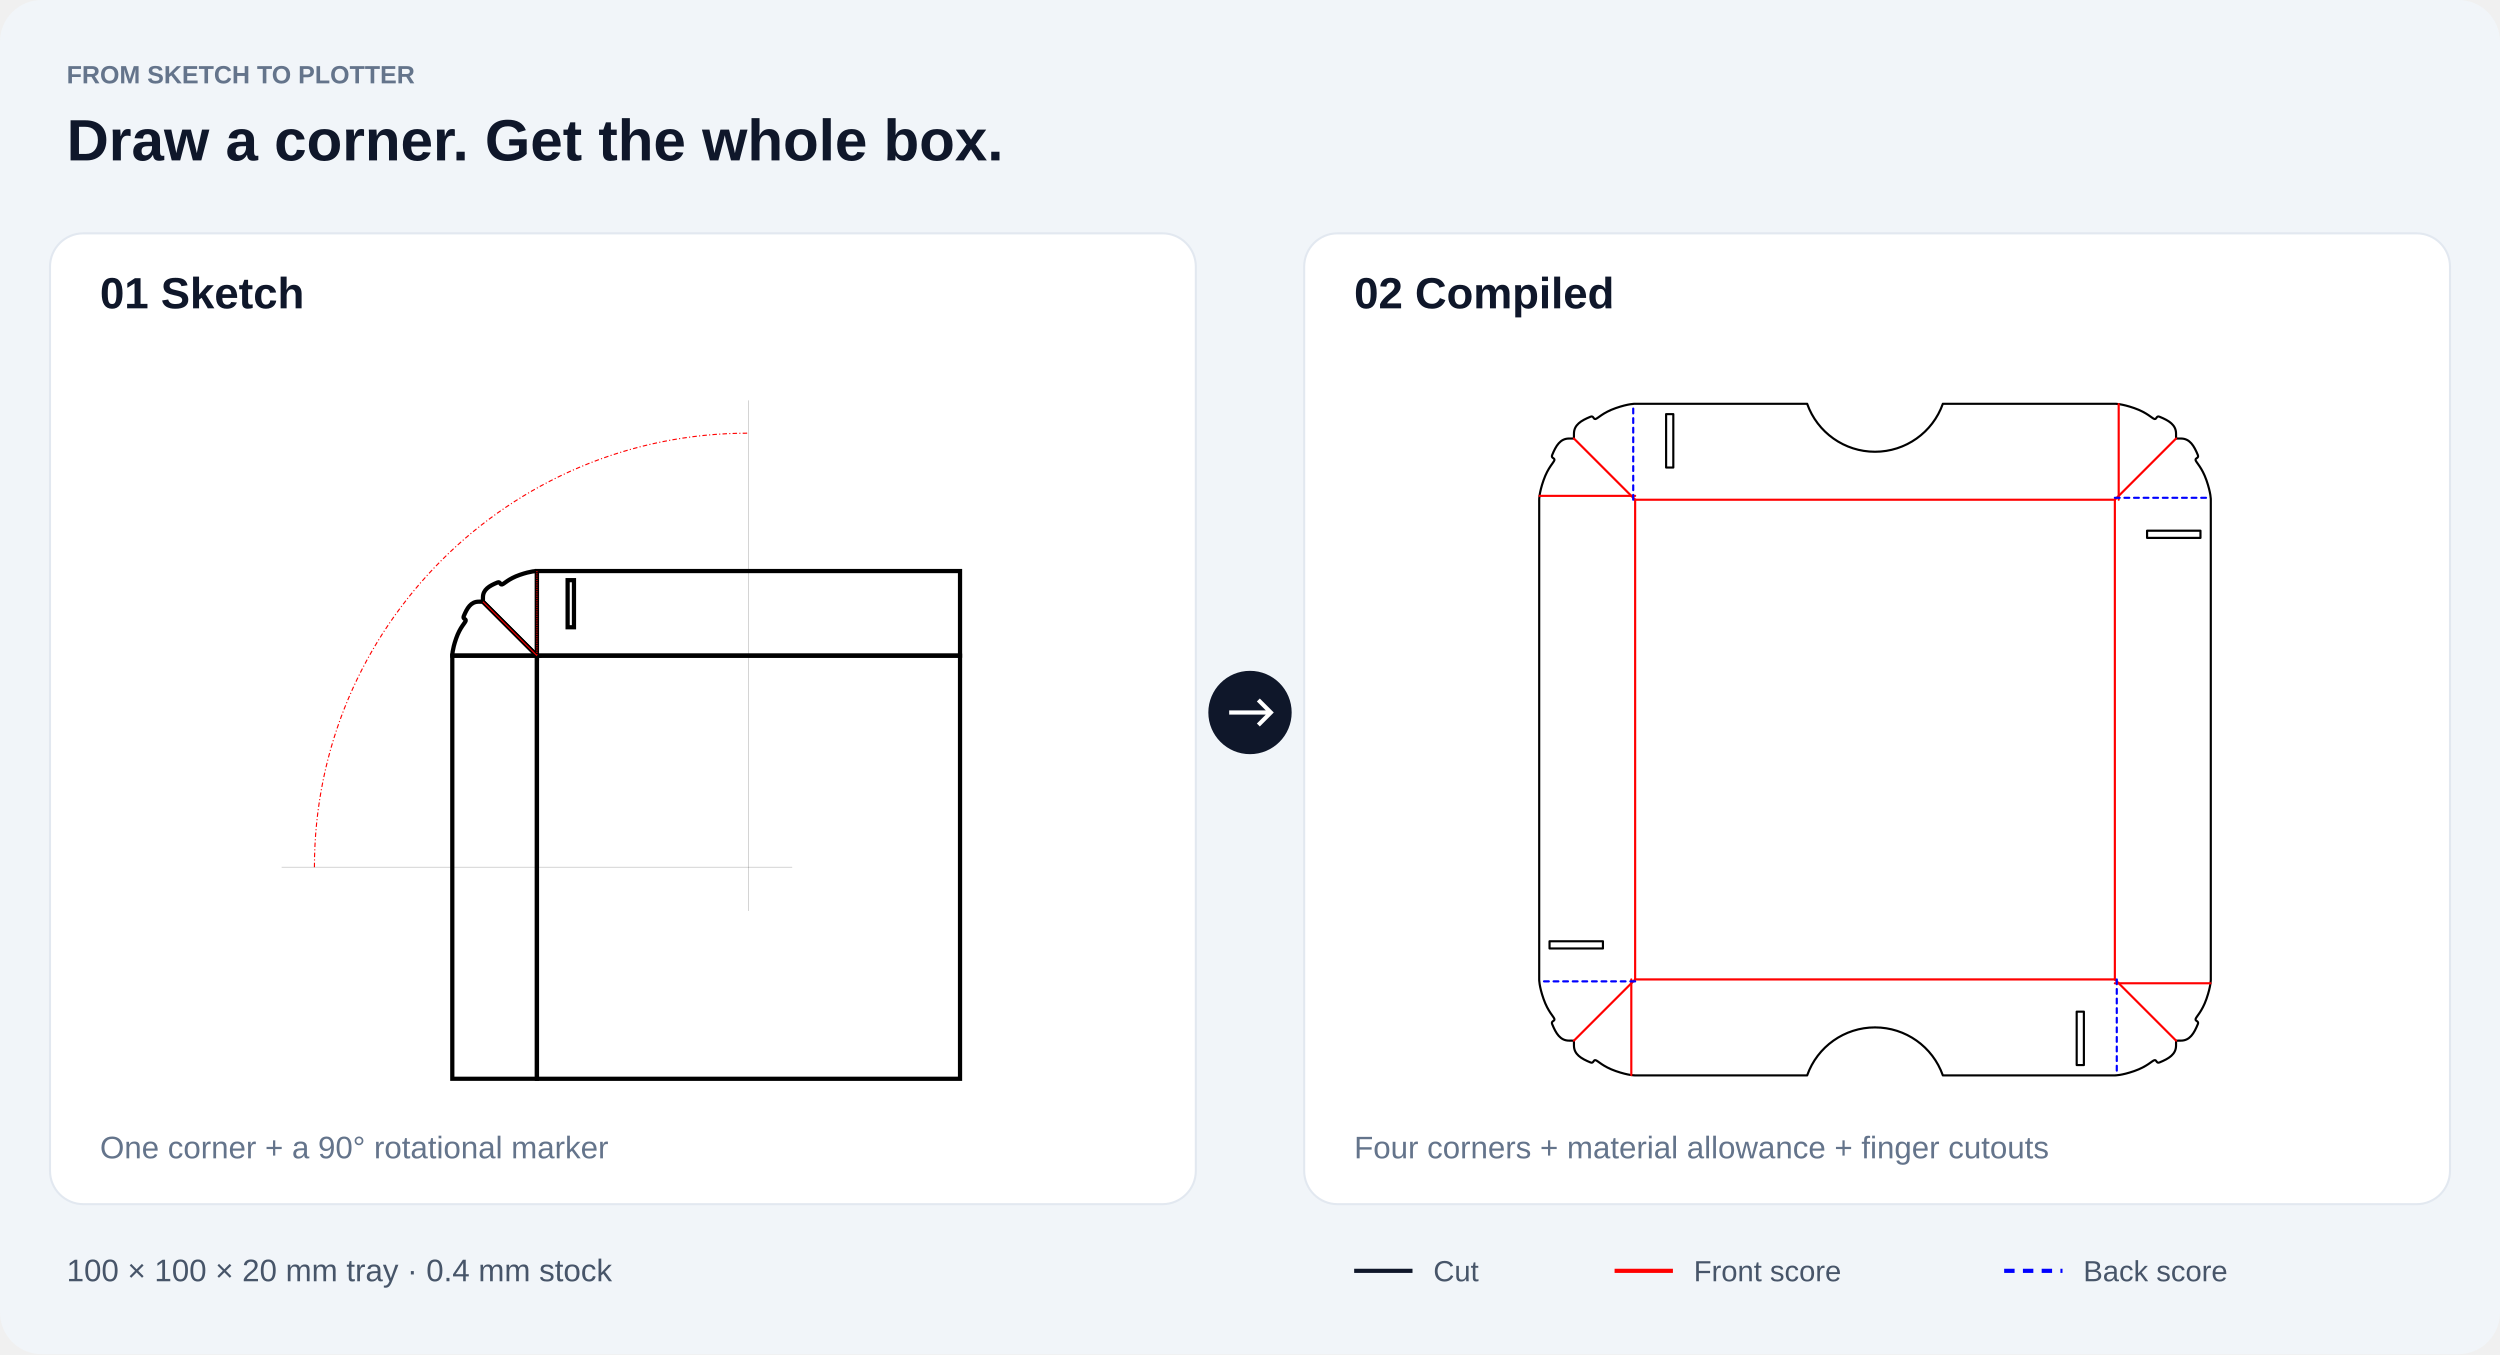
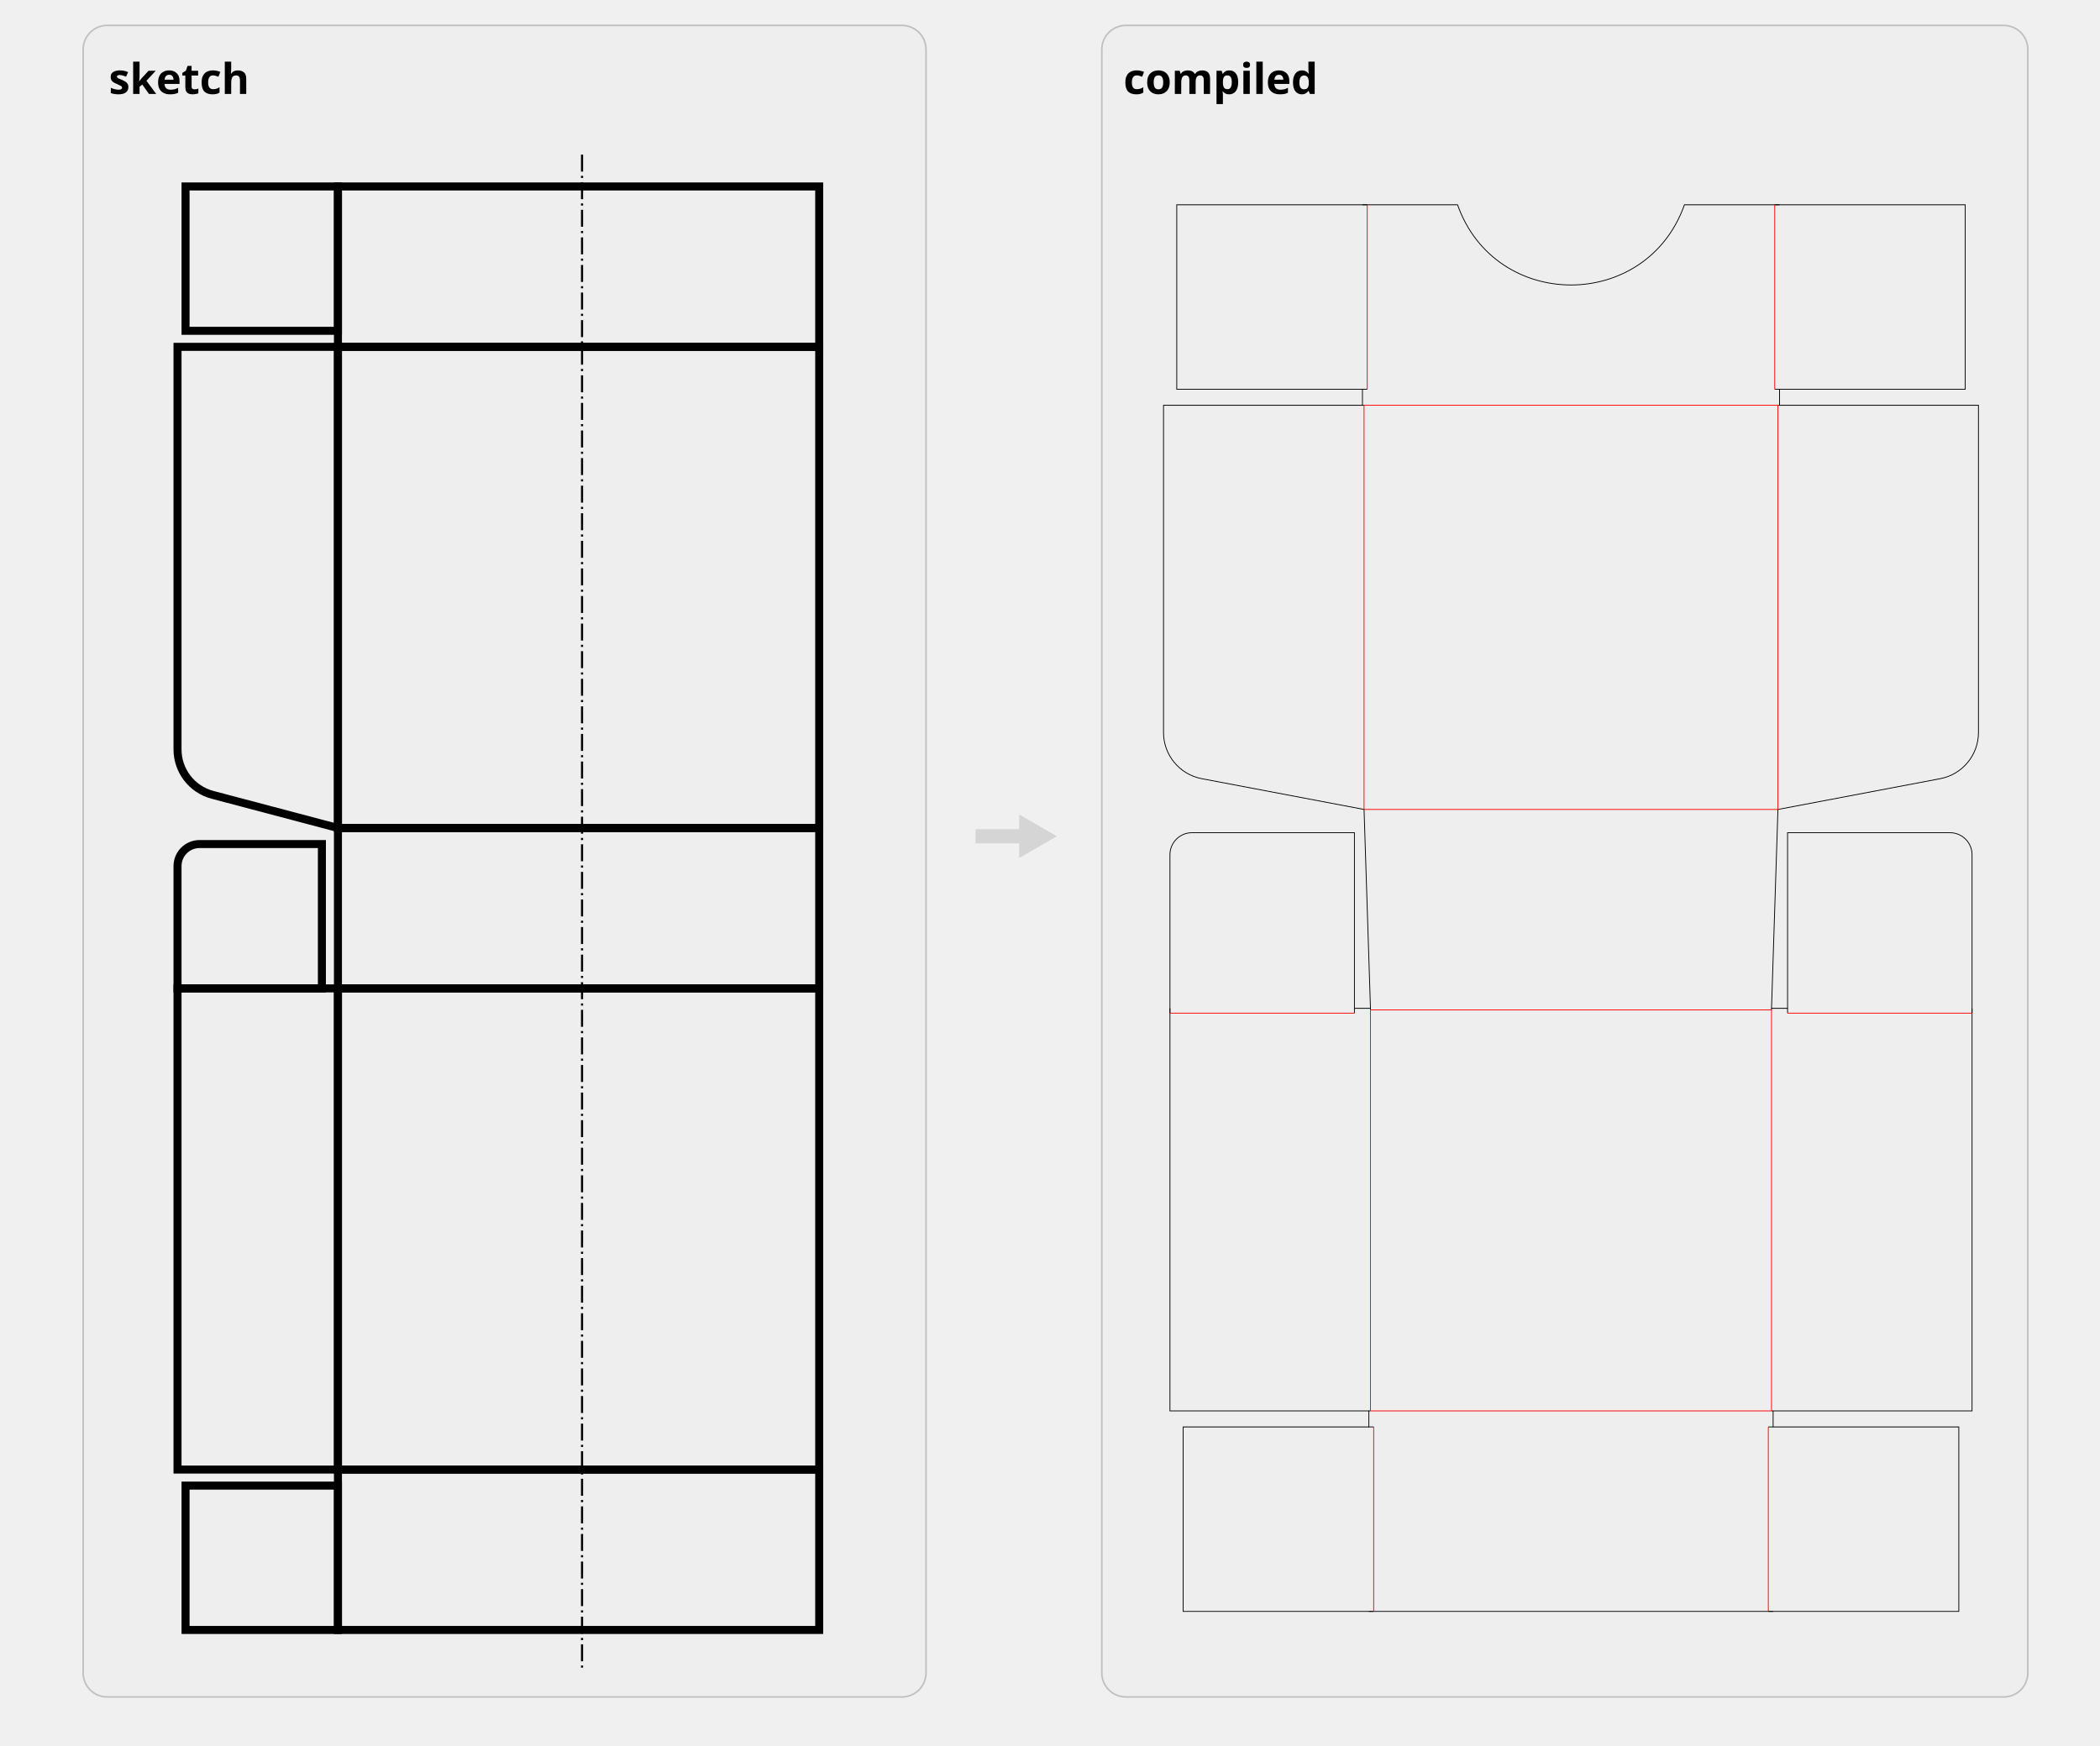
- <svg xmlns="http://www.w3.org/2000/svg" xmlns:ns1="https://boxxer.local/ns/1" font-family="Arial, Helvetica, sans-serif" width="1200" height="650" viewBox="0 0 1200 650">
-   <rect width="1200" height="650" rx="20" fill="#f1f5f9" />
-   <text x="32" y="40" font-size="12" fill="#64748b" font-weight="700">FROM SKETCH TO PLOTTER</text>
-   <text x="32" y="77" font-size="28" fill="#0f172a" font-weight="700">Draw a corner. Get the whole box.</text>
-   <rect x="24" y="112" width="550" height="466" rx="16" fill="#ffffff" stroke="#e2e8f0" />
-   <rect x="626" y="112" width="550" height="466" rx="16" fill="#ffffff" stroke="#e2e8f0" />
-   <text x="48" y="148" font-size="21" fill="#0f172a" font-weight="700">01  Sketch</text>
-   <text x="650" y="148" font-size="21" fill="#0f172a" font-weight="700">02  Compiled</text>
-   <svg x="48" y="180" width="500" height="350" viewBox="-5.821 -6 172.334 172.335" preserveAspectRatio="xMidYMid meet">
-     <defs id="defs1">
-     </defs>
-     <g id="layer1">
-       <path id="path4" style="opacity:1;fill:none;stroke:#000000;stroke-linecap:square;stroke-linejoin:miter;paint-order:markers fill stroke" d="M 47.753,47.574 60.513,60.334 H 40.513 c 0,0 -0.042,-1.336 0.903,-4.05 0.945,-2.714 2.167,-3.723 2.27,-4.215 0.1,-0.477 -0.75,-0.371 -0.472,-1.047 0.802,-1.951 1.68,-3.446 3.538,-3.446 z" />
-       <path id="rect14" style="opacity:1;fill:none;stroke:#000000;stroke-linecap:square;stroke-linejoin:miter;paint-order:markers fill stroke" d="M 47.753,47.574 60.513,60.334 V 40.334 c 0,0 -1.336,-0.042 -4.05,0.903 -2.714,0.945 -3.723,2.167 -4.215,2.27 -0.477,0.1 -0.371,-0.75 -1.047,-0.472 -1.951,0.802 -3.446,1.68 -3.446,3.538 z" />
-       <path style="opacity:1;fill:none;stroke:#000000;stroke-width:1;stroke-linecap:square;stroke-linejoin:miter;stroke-dasharray:none;stroke-opacity:1;paint-order:markers fill stroke" id="rect1" d="M 60.513,60.334 L 160.514,60.334 L 160.514,160.335 L 60.513,160.335 L 60.513,60.334" />
-       <path style="opacity:1;fill:none;stroke:#000000;stroke-width:1;stroke-linecap:square;stroke-linejoin:miter;stroke-dasharray:none;stroke-opacity:1;paint-order:markers fill stroke" id="rect2" d="M 60.513,40.334 L 160.514,40.334 L 160.514,60.334 L 60.513,60.334 L 60.513,40.334" />
-       <path style="opacity:1;fill:none;stroke:#000000;stroke-width:1;stroke-linecap:square;stroke-linejoin:miter;stroke-dasharray:none;stroke-opacity:1;paint-order:markers fill stroke" id="rect3" transform="rotate(-90)" d="M -160.335,40.513 L -60.334,40.513 L -60.334,60.513 L -160.335,60.513 L -160.335,40.513" />
-       <rect style="opacity:1;fill:none;stroke:#000000;stroke-width:1;stroke-linejoin:miter;paint-order:markers fill stroke" id="rect15" width="1.5" height="11.13" x="67.77" y="42.489" />
-       <path style="opacity:1;fill:none;stroke:#ff0000;stroke-width:0.265px;stroke-linecap:butt;stroke-linejoin:miter;stroke-opacity:1" d="M 60.513,60.334 47.753,47.574 60.513,60.334" id="path2" />
-       <path style="fill:none;stroke:#ff0000;stroke-width:0.265px;stroke-linecap:butt;stroke-linejoin:miter;stroke-dasharray:0.265, 0.265;stroke-dashoffset:0;stroke-opacity:1;opacity:1" d="M 60.513,40.334 L 60.513,60.334 L 60.513,40.334" id="path3" />
-       <path style="fill:none;stroke:#ff0000;stroke-width:0.265;stroke-linejoin:miter;stroke-dasharray:1.06, 0.53, 0.265, 0.53;stroke-dashoffset:0;stroke-opacity:1;paint-order:markers fill stroke" id="path6" d="M 7.926,110.334 A 102.587,102.587 0 0 1 110.514,7.747" />
-       <path style="fill:none;stroke:#000000;stroke-width:0.165;stroke-linecap:butt;stroke-linejoin:miter;stroke-opacity:1;opacity:0.241;stroke-dasharray:none" d="M 110.514,0 V 120.668" id="path7" />
-       <path style="fill:none;stroke:#000000;stroke-width:0.165;stroke-linecap:butt;stroke-linejoin:miter;stroke-opacity:1;opacity:0.241;stroke-dasharray:none" d="M 0.179,110.334 H 120.848" id="path8" />
+ <svg xmlns="http://www.w3.org/2000/svg" xmlns:ns1="https://boxxer.local/ns/1" width="261.81mm" height="217.628mm" viewBox="0 0 261.81 217.628" version="1.1" id="svg1">
+   <defs id="defs1">
+     <marker style="overflow:visible" id="Triangle" refX="0" refY="0" orient="auto-start-reverse" markerWidth="0.5" markerHeight="0.5" viewBox="0 0 1 1" preserveAspectRatio="xMidYMid">
+       <path transform="scale(0.5)" style="fill:context-stroke;fill-rule:evenodd;stroke:context-stroke;stroke-width:1pt" d="M 5.77,0 -2.88,5 V -5 Z" id="path135" />
+     </marker>
+   </defs>
+   <rect style="opacity:0.202;fill:#e6e6e6;fill-opacity:1;stroke:#000000;stroke-width:0.2;stroke-miterlimit:4.01;stroke-dasharray:none;paint-order:markers fill stroke" id="rect4" width="115.447" height="208.439" x="137.364" y="3.167" rx="3" ry="3" />
+   <rect style="opacity:0.202;fill:#e6e6e6;fill-opacity:1;stroke:#000000;stroke-width:0.2;stroke-miterlimit:4.01;stroke-dasharray:none;paint-order:markers fill stroke" id="rect3" width="105.083" height="208.439" x="10.364" y="3.167" rx="3" ry="3" />
+   <g id="g2" transform="translate(0,8.995833)">
+     <rect id="rect1" width="60" height="60" x="42.132" y="34.255" style="fill:none;stroke:#000000;stroke-width:1;stroke-miterlimit:4.01" />
+     <path id="rect2" d="m 42.132,14.255 v 20 h 60 v -20 z" style="fill:none;stroke:#000000;stroke-width:1;stroke-miterlimit:4.01" />
+     <rect id="rect4-20" width="19" height="18" x="23.132" y="14.255" style="fill:none;stroke:#000000;stroke-width:1;stroke-miterlimit:4.01" />
+     <path style="fill:none;stroke:#000000;stroke-width:0.265px;stroke-linecap:butt;stroke-linejoin:miter;stroke-miterlimit:4.01;stroke-dasharray:2.117, 0.529, 0.265, 0.529;stroke-dashoffset:0;stroke-opacity:1" d="M 72.564,10.284 V 199.182" id="path11" />
+     <rect id="rect5" width="20" height="60" x="22.132" y="114.255" style="fill:none;stroke:#000000;stroke-width:1;stroke-miterlimit:4.01" />
+     <rect id="rect6" width="60" height="60" x="42.132" y="114.255" style="fill:none;stroke:#000000;stroke-width:1;stroke-miterlimit:4.01" />
+     <path id="path6" d="M 42.132,94.255 V 114.255 H 102.132 V 94.255 Z" style="fill:none;stroke:#000000;stroke-width:1;stroke-miterlimit:4.01" />
+     <rect id="rect7" width="19" height="18" x="23.132" y="-194.255" style="fill:none;stroke:#000000;stroke-width:1;stroke-miterlimit:4.01" transform="scale(1,-1)" />
+     <path id="path7" d="m 42.132,194.255 v -20 h 60 v 20 z" style="fill:none;stroke:#000000;stroke-width:1;stroke-miterlimit:4.01" />
+     <path id="rect8" d="M 40.132,114.255 V 96.255 H 24.88 a 2.748,2.748 135 0 0 -2.748,2.748 v 15.252 z" style="fill:none;stroke:#000000;stroke-width:1;stroke-miterlimit:4.01" />
+     <path id="rect10" style="fill:none;stroke:#000000;stroke-miterlimit:4.01" d="m 22.132,34.255 h 20 v 60 l -15.641,-4.138 a 5.857,5.857 52.41 0 1 -4.359,-5.662 z" />
+   </g>
+   <g id="g1" transform="translate(10.85784,7.181912)" style="stroke-miterlimit:4.01">
+     <g id="boxxer-cuts" stroke="#000000" fill="none" stroke-width="0.1" transform="translate(124.2001,8.353938)" style="stroke-miterlimit:4.01">
+       <path id="cut-0" d="m 34.8,33 v 2 H 10 v 40.808 a 5.857,5.857 50.37 0 0 4.765,5.754 l 20.235,3.838 0.8,24.8 H 33.8 V 88.3 H 13.548 a 2.748,2.748 135 0 0 -2.748,2.748 v 19.152 50.2 H 35.6 v 2 H 12.45 v 23 l 23.15,-2e-5 h 50.4 l 23.15,2e-5 V 162.4 H 86 l -4e-6,-2 h 24.8 v -50.2 -19.152 a 2.748,2.748 45 0 0 -2.748,-2.748 H 87.8 v 21.9 h -2 l 0.8,-24.8 20.234,-3.838 a 5.857,5.857 129.631 0 0 4.765,-5.754 V 35 H 86.8 v -2 H 109.95 V 10 H 86.8 74.942 C 70.228,23.333 51.372,23.333 46.658,10 H 34.8 11.65 V 33 H 34.8" style="stroke-miterlimit:4.01" />
+       <path id="relief-0" d="m 34.8,10 h 0.6" ns1:operation="relief" style="stroke-miterlimit:4.01" />
+       <path id="relief-1" d="m 34.8,33 h 0.6" ns1:operation="relief" style="stroke-miterlimit:4.01" />
+       <path id="relief-2" d="m 35.6,185.4 h 0.6" ns1:operation="relief" style="stroke-miterlimit:4.01" />
+       <path id="relief-3" d="m 35.6,162.4 h 0.6" ns1:operation="relief" style="stroke-miterlimit:4.01" />
+       <path id="relief-4" d="m 10.8,110.2 v 0.6" ns1:operation="relief" style="stroke-miterlimit:4.01" />
+       <path id="relief-5" d="m 33.8,110.2 v 0.6" ns1:operation="relief" style="stroke-miterlimit:4.01" />
+       <path id="relief-6" d="M 86.8,33 H 86.2" ns1:operation="relief" style="stroke-miterlimit:4.01" />
+       <path id="relief-7" d="M 86.8,10 H 86.2" ns1:operation="relief" style="stroke-miterlimit:4.01" />
+       <path id="relief-8" d="M 86,162.4 H 85.4" ns1:operation="relief" style="stroke-miterlimit:4.01" />
+       <path id="relief-9" d="M 86,185.4 H 85.4" ns1:operation="relief" style="stroke-miterlimit:4.01" />
+       <path id="relief-10" d="m 110.8,110.2 v 0.6" ns1:operation="relief" style="stroke-miterlimit:4.01" />
+       <path id="relief-11" d="m 87.8,110.2 v 0.6" ns1:operation="relief" style="stroke-miterlimit:4.01" />
+       <path id="corner-relief-0" d="m 34.8,35 h 0.2" ns1:operation="corner-relief" style="stroke-miterlimit:4.01" />
+       <path id="corner-relief-1" d="m 35.6,160.4 h 0.2" ns1:operation="corner-relief" style="stroke-miterlimit:4.01" />
+       <path id="corner-relief-2" d="m 35.8,110.2 3.9e-5,0.2" ns1:operation="corner-relief" style="stroke-miterlimit:4.01" />
+       <path id="corner-relief-3" d="M 86.8,35 H 86.6" ns1:operation="corner-relief" style="stroke-miterlimit:4.01" />
+       <path id="corner-relief-4" d="M 86,160.4 H 85.8" ns1:operation="corner-relief" style="stroke-miterlimit:4.01" />
+       <path id="corner-relief-5" d="m 85.8,110.2 -2e-6,0.2" ns1:operation="corner-relief" style="stroke-miterlimit:4.01" />
    </g>
-   </svg>
-   <svg x="650" y="180" width="500" height="350" viewBox="4 4 152.001 152.001" preserveAspectRatio="xMidYMid meet">
-     <g id="boxxer-cuts" stroke="#000000" fill="none" stroke-width="0.45" stroke-linejoin="round" stroke-linecap="round">
-       <path id="cut-0" d="M 10,30 C 10,30 9.958,28.665 10.903,25.951 C 11.848,23.237 13.07,22.228 13.173,21.736 C 13.272,21.259 12.422,21.366 12.7,20.689 C 13.502,18.739 14.38,17.244 16.239,17.244 L 17.24,17.24 L 17.244,16.239 C 17.244,14.38 18.739,13.502 20.689,12.7 C 21.366,12.422 21.259,13.272 21.736,13.173 C 22.228,13.07 23.237,11.848 25.951,10.903 C 28.665,9.958 30,10 30,10 L 65.858,10 A 15.0,15.0 0.0 0,0 94.143,10 L 130.001,10 C 130.001,10 131.336,9.958 134.05,10.903 C 136.764,11.848 137.773,13.07 138.265,13.173 C 138.742,13.272 138.635,12.422 139.312,12.7 C 141.262,13.502 142.757,14.38 142.757,16.239 L 142.761,17.24 L 143.762,17.244 C 145.62,17.244 146.499,18.739 147.301,20.689 C 147.579,21.366 146.729,21.259 146.828,21.736 C 146.931,22.228 148.153,23.237 149.098,25.951 C 150.043,28.665 150.001,30 150.001,30 L 150.001,130.001 C 150.001,130.001 150.043,131.336 149.098,134.05 C 148.153,136.764 146.931,137.773 146.828,138.265 C 146.729,138.742 147.579,138.635 147.301,139.312 C 146.499,141.262 145.62,142.757 143.762,142.757 L 142.761,142.761 L 142.757,143.762 C 142.757,145.62 141.262,146.499 139.312,147.301 C 138.635,147.579 138.742,146.729 138.265,146.828 C 137.773,146.931 136.764,148.153 134.05,149.098 C 131.336,150.043 130.001,150.001 130.001,150.001 L 94.143,150.001 A 15.0,15.0 0.0 0,0 65.858,150.001 L 30,150.001 C 30,150.001 28.665,150.043 25.951,149.098 C 23.237,148.153 22.228,146.931 21.736,146.828 C 21.259,146.729 21.366,147.579 20.689,147.301 C 18.739,146.499 17.244,145.62 17.244,143.762 L 17.24,142.761 L 16.239,142.757 C 14.38,142.757 13.502,141.262 12.7,139.312 C 12.422,138.635 13.272,138.742 13.173,138.265 C 13.07,137.773 11.848,136.764 10.903,134.05 C 9.958,131.336 10,130.001 10,130.001 L 10,30" />
-       <path id="internal-rect15" d="M 36.456,12.155 L 37.956,12.155 L 37.956,23.285 L 36.456,23.285 L 36.456,12.155" ns1:panel="rect2" ns1:source-id="rect15" />
-       <path id="internal-rect15-rotate-3" d="M 12.155,123.544 L 12.155,122.044 L 23.285,122.044 L 23.285,123.544 L 12.155,123.544" ns1:panel="rect3" ns1:source-id="rect15-rotate-3" />
-       <path id="internal-rect15-rotate-1" d="M 147.846,36.456 L 147.846,37.956 L 136.716,37.956 L 136.716,36.456 L 147.846,36.456" ns1:panel="rect2-rotate-1" ns1:source-id="rect15-rotate-1" />
-       <path id="internal-rect15-rotate-2" d="M 123.544,147.846 L 122.044,147.846 L 122.044,136.716 L 123.544,136.716 L 123.544,147.846" ns1:panel="rect2-rotate-2" ns1:source-id="rect15-rotate-2" />
+     <g id="boxxer-scores" stroke="#ff0000" fill="none" stroke-width="0.1" transform="translate(124.2001,8.353938)" style="stroke-miterlimit:4.01">
+       <path id="fold-0" d="m 35,35 h 51.6" ns1:panels="rect1 rect2" ns1:angle="90" ns1:score-side="front" style="stroke-miterlimit:4.01" />
+       <path id="fold-1" d="M 86.6,85.4 H 35" ns1:panels="rect1 path6" ns1:angle="90" ns1:score-side="front" style="stroke-miterlimit:4.01" />
+       <path id="fold-2" d="M 35,85.4 V 35" ns1:panels="rect1 rect10" ns1:angle="90" ns1:score-side="front" style="stroke-miterlimit:4.01" />
+       <path id="fold-3" d="M 86.6,35 V 85.4" ns1:panels="rect1 rect10-mirror-0" ns1:angle="90" ns1:score-side="front" style="stroke-miterlimit:4.01" />
+       <path id="fold-4" d="M 35.4,10 V 33" ns1:panels="rect2 rect4-20" ns1:angle="90" ns1:score-side="front" style="stroke-miterlimit:4.01" />
+       <path id="fold-5" d="M 86.2,33 V 10" ns1:panels="rect2 rect4-20-mirror-0" ns1:angle="90" ns1:score-side="front" style="stroke-miterlimit:4.01" />
+       <path id="fold-6" d="m 35.8,110.4 -3.8e-5,50" ns1:panels="rect5 rect6" ns1:angle="90" ns1:score-side="front" style="stroke-miterlimit:4.01" />
+       <path id="fold-7" d="M 10.8,110.8 H 33.8" ns1:panels="rect5 rect8" ns1:angle="90" ns1:score-side="front" style="stroke-miterlimit:4.01" />
+       <path id="fold-8" d="M 35.8,110.4 H 85.8" ns1:panels="rect6 path6" ns1:angle="90" ns1:score-side="front" style="stroke-miterlimit:4.01" />
+       <path id="fold-9" d="M 85.8,160.4 H 35.8" ns1:panels="rect6 path7" ns1:angle="90" ns1:score-side="front" style="stroke-miterlimit:4.01" />
+       <path id="fold-10" d="m 85.8,110.4 10e-7,50" ns1:panels="rect6 rect5-mirror-0" ns1:angle="90" ns1:score-side="front" style="stroke-miterlimit:4.01" />
+       <path id="fold-11" d="M 36.2,185.4 V 162.4" ns1:panels="rect7 path7" ns1:angle="90" ns1:score-side="front" style="stroke-miterlimit:4.01" />
+       <path id="fold-12" d="m 85.4,162.4 v 23" ns1:panels="path7 rect7-mirror-0" ns1:angle="90" ns1:score-side="front" style="stroke-miterlimit:4.01" />
+       <path id="fold-13" d="M 110.8,110.8 H 87.8" ns1:panels="rect5-mirror-0 rect8-mirror-0" ns1:angle="90" ns1:score-side="front" style="stroke-miterlimit:4.01" />
    </g>
-     <g id="boxxer-scores" stroke="#ff0000" fill="none" stroke-width="0.45" stroke-linejoin="round" stroke-linecap="round">
-       <path id="fold-0" d="M 17.24,17.24 L 30,30" ns1:panels="path4 rect14" ns1:angle="180" ns1:score-side="front" />
-       <path id="fold-1" d="M 30,29.2 L 10.066,29.2" ns1:panels="path4 rect3" ns1:angle="90" ns1:score-side="front" />
-       <path id="fold-3" d="M 30,30 L 130.001,30" ns1:panels="rect1 rect2" ns1:angle="90" ns1:score-side="front" />
-       <path id="fold-4" d="M 30,130.001 L 30,30" ns1:panels="rect1 rect3" ns1:angle="90" ns1:score-side="front" />
-       <path id="fold-5" d="M 130.001,30 L 130.001,130.001" ns1:panels="rect1 rect2-rotate-1" ns1:angle="90" ns1:score-side="front" />
-       <path id="fold-6" d="M 130.001,130.001 L 30,130.001" ns1:panels="rect1 rect2-rotate-2" ns1:angle="90" ns1:score-side="front" />
-       <path id="fold-7" d="M 130.801,10.066 L 130.801,30" ns1:panels="rect2 path4-rotate-1" ns1:angle="90" ns1:score-side="front" />
-       <path id="fold-9" d="M 142.761,17.24 L 130.001,30" ns1:panels="path4-rotate-1 rect14-rotate-1" ns1:angle="180" ns1:score-side="front" />
-       <path id="fold-11" d="M 149.935,130.801 L 130.001,130.801" ns1:panels="rect2-rotate-1 path4-rotate-2" ns1:angle="90" ns1:score-side="front" />
-       <path id="fold-12" d="M 142.761,142.761 L 130.001,130.001" ns1:panels="path4-rotate-2 rect14-rotate-2" ns1:angle="180" ns1:score-side="front" />
-       <path id="fold-14" d="M 29.2,149.935 L 29.2,130.001" ns1:panels="rect2-rotate-2 path4-rotate-3" ns1:angle="90" ns1:score-side="front" />
-       <path id="fold-15" d="M 17.24,142.761 L 30,130.001" ns1:panels="path4-rotate-3 rect14-rotate-3" ns1:angle="180" ns1:score-side="front" />
-     </g>
-     <g id="boxxer-scores-back" stroke="#0000ff" fill="none" stroke-width="0.45" stroke-dasharray="1,1" stroke-linejoin="round" stroke-linecap="round">
-       <path id="fold-2" d="M 29.6,30 L 29.6,10.02" ns1:panels="rect14 rect2" ns1:angle="-180" ns1:score-side="back" />
-       <path id="fold-8" d="M 30,130.401 L 10.02,130.401" ns1:panels="rect3 rect14-rotate-3" ns1:angle="-180" ns1:score-side="back" />
-       <path id="fold-10" d="M 130.001,29.6 L 149.981,29.6" ns1:panels="rect14-rotate-1 rect2-rotate-1" ns1:angle="-180" ns1:score-side="back" />
-       <path id="fold-13" d="M 130.401,130.001 L 130.401,149.981" ns1:panels="rect14-rotate-2 rect2-rotate-2" ns1:angle="-180" ns1:score-side="back" />
-     </g>
-   </svg>
-   <circle cx="600" cy="342" r="20" fill="#0f172a" />
-   <path d="M590 342 H610 M604 336 L610 342 L604 348" fill="none" stroke="#ffffff" stroke-width="2" />
-   <text x="48" y="556" font-size="15" fill="#64748b" font-weight="400">One corner + a 90° rotational marker</text>
-   <text x="650" y="556" font-size="15" fill="#64748b" font-weight="400">Four corners + material allowance + finger cutouts</text>
-   <text x="32" y="615" font-size="15" fill="#475569" font-weight="400">100 × 100 × 20 mm tray · 0.4 mm stock</text>
-   <line x1="650" y1="610" x2="678" y2="610" stroke="#0f172a" stroke-width="2" />
-   <text x="688" y="615" font-size="14" fill="#475569" font-weight="400">Cut</text>
-   <line x1="775" y1="610" x2="803" y2="610" stroke="#ff0000" stroke-width="2" />
-   <text x="813" y="615" font-size="14" fill="#475569" font-weight="400">Front score</text>
-   <line x1="962" y1="610" x2="990" y2="610" stroke="#0000ff" stroke-width="2" stroke-dasharray="5 4" />
-   <text x="1000" y="615" font-size="14" fill="#475569" font-weight="400">Back score</text>
+   </g>
+   <text xml:space="preserve" style="font-style:normal;font-variant:normal;font-weight:bold;font-stretch:normal;font-size:5.292px;line-height:1.25;font-family:'ITCFranklinGothic LT Book';-inkscape-font-specification:'ITCFranklinGothic LT Book,  Bold';text-align:center;text-anchor:middle;stroke-width:0.265;stroke-miterlimit:4.01" x="24.396" y="11.716" id="text1">
+     <tspan id="tspan1" style="font-style:normal;font-variant:normal;font-weight:bold;font-stretch:normal;font-size:5.292px;font-family:'ITCFranklinGothic LT Book';-inkscape-font-specification:'ITCFranklinGothic LT Book,  Bold';stroke-width:0.265;stroke-miterlimit:4.01" x="24.396" y="11.716">sketch</tspan>
+   </text>
+   <text xml:space="preserve" style="font-style:normal;font-variant:normal;font-weight:bold;font-stretch:normal;font-size:5.292px;line-height:1.25;font-family:'ITCFranklinGothic LT Book';-inkscape-font-specification:'ITCFranklinGothic LT Book,  Bold';text-align:center;text-anchor:middle;stroke-width:0.265;stroke-miterlimit:4.01" x="154.255" y="11.716" id="text2">
+     <tspan id="tspan2" style="font-style:normal;font-variant:normal;font-weight:bold;font-stretch:normal;font-size:5.292px;font-family:'ITCFranklinGothic LT Book';-inkscape-font-specification:'ITCFranklinGothic LT Book,  Bold';stroke-width:0.265;stroke-miterlimit:4.01" x="154.255" y="11.716">compiled</tspan>
+   </text>
+   <path style="opacity:0.116;fill:none;stroke:#000000;stroke-width:1.765;stroke-linecap:butt;stroke-linejoin:miter;stroke-miterlimit:4.01;stroke-dasharray:none;stroke-opacity:1;marker-end:url(#Triangle)" d="m 121.624,104.281 h 7.002" id="path2" />
</svg>
